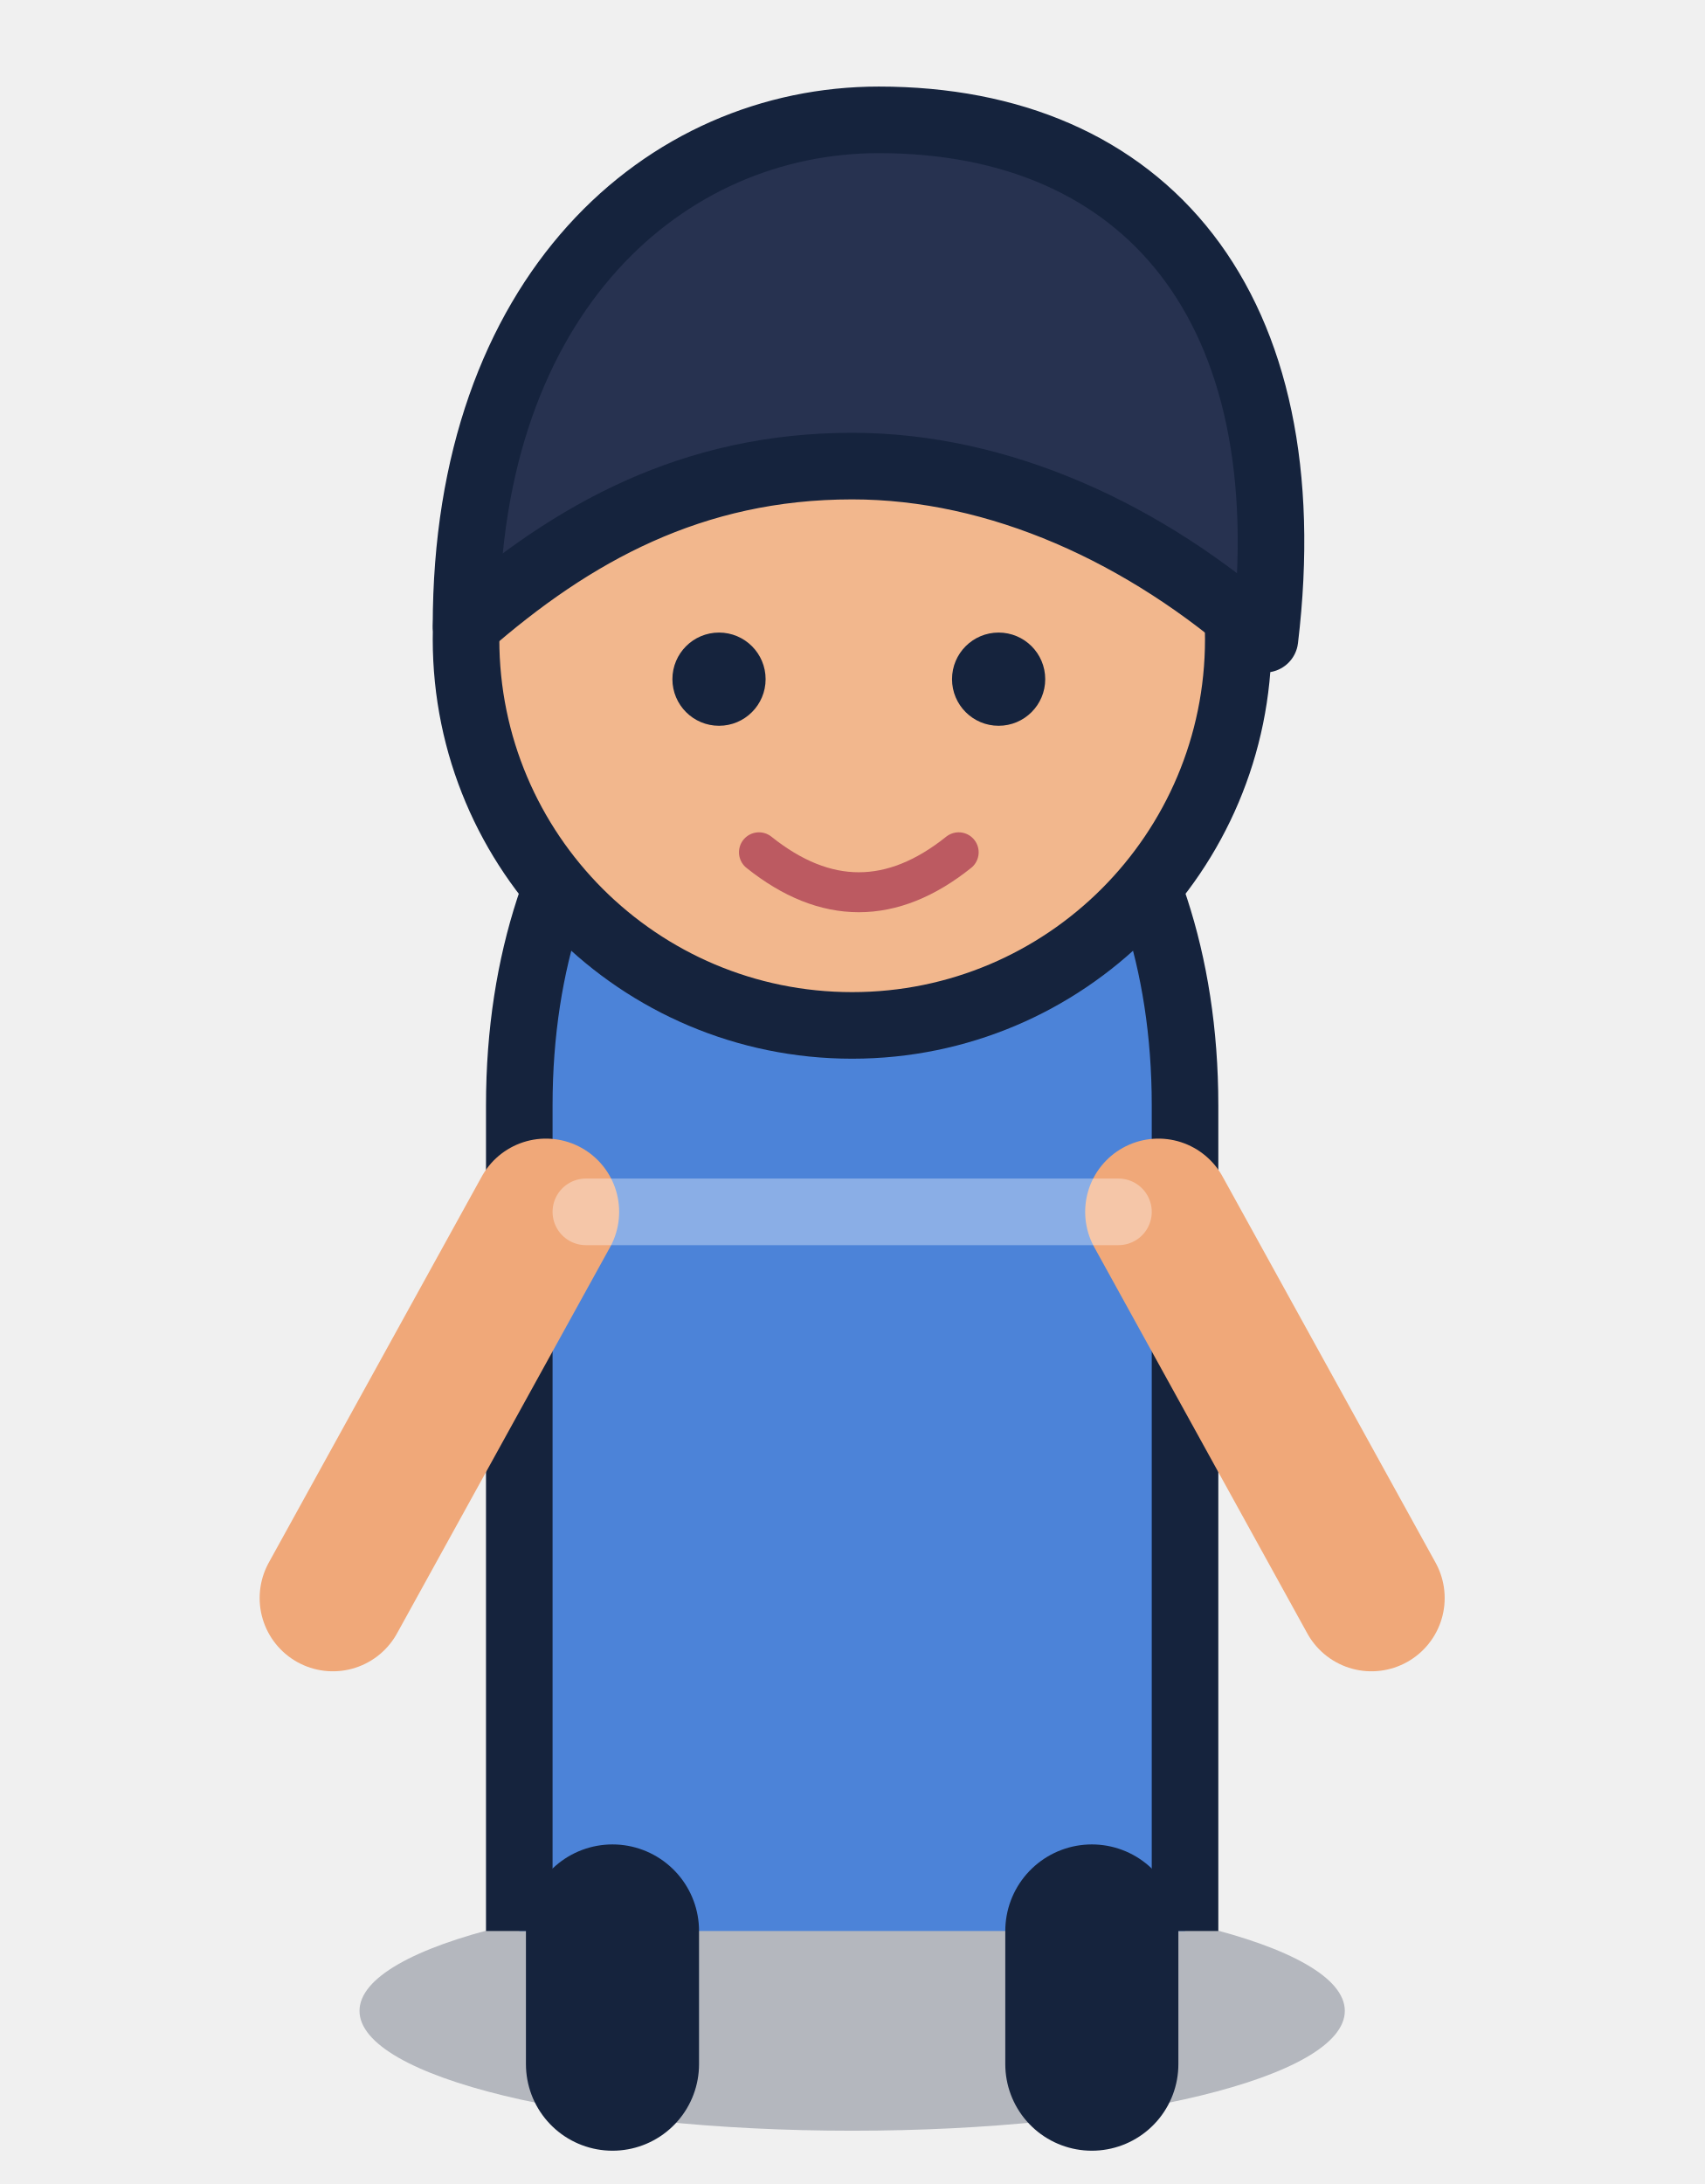
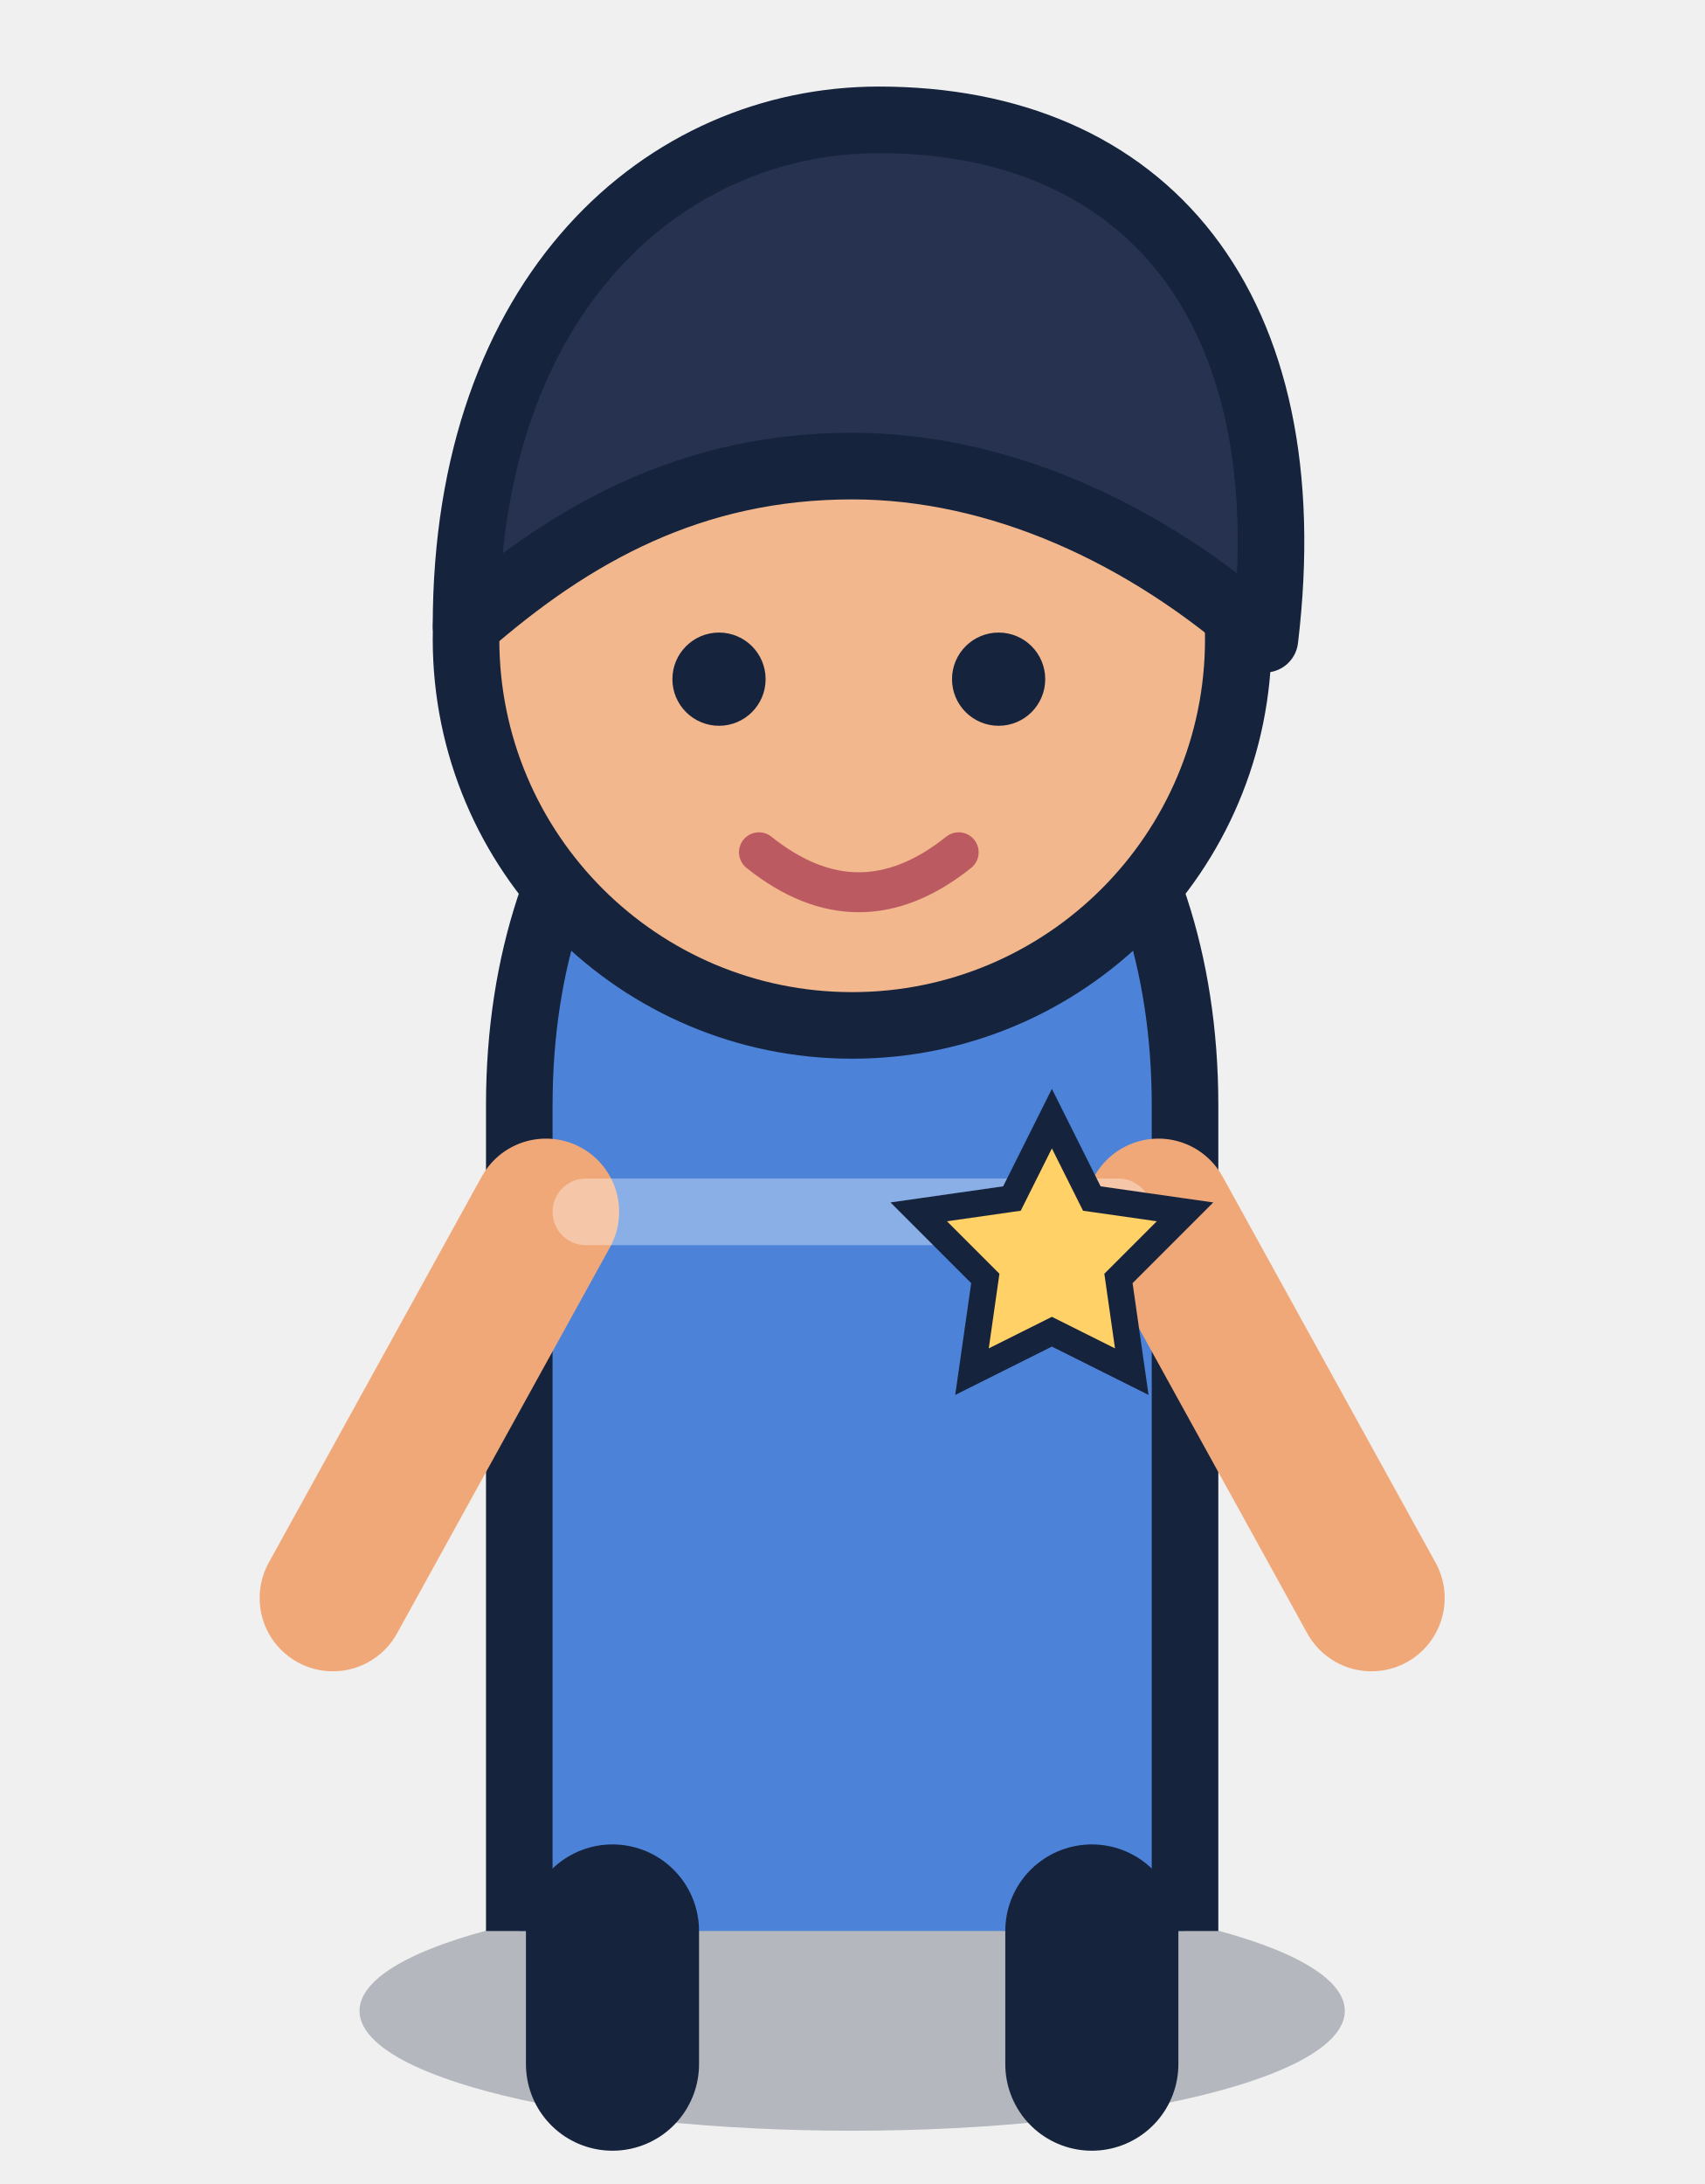
<svg xmlns="http://www.w3.org/2000/svg" viewBox="0 0 128 164">
  <ellipse cx="64" cy="151" rx="37" ry="9" fill="#18243c" opacity=".28" />
  <path d="M39 145V83c0-22 13-35 25-35s25 13 25 35v62" fill="#4c83d8" stroke="#15233d" stroke-width="5" stroke-linejoin="round" />
  <path d="M41 91 25 120M87 91l16 29" stroke="#f0a879" stroke-width="11" stroke-linecap="round" />
  <path d="M46 145v10M82 145v10" stroke="#15233d" stroke-width="13" stroke-linecap="round" />
  <circle cx="64" cy="48" r="29" fill="#f2b78d" stroke="#15233d" stroke-width="5" />
  <path d="M35 47c0-25 15-38 31-38 20 0 32 14 29 39-9-8-20-13-31-13-12 0-21 5-29 12Z" fill="#273250" stroke="#15233d" stroke-width="5" stroke-linejoin="round" />
  <circle cx="54" cy="51" r="3.5" fill="#15233d" />
  <circle cx="75" cy="51" r="3.5" fill="#15233d" />
  <path d="M57 64c5 4 10 4 15 0" fill="none" stroke="#bc5a61" stroke-width="3" stroke-linecap="round" />
  <path d="M44 91h40" stroke="#fff" stroke-opacity=".35" stroke-width="5" stroke-linecap="round" />
+   <path d="m79 84 3 6 7 1-5 5 1 7-6-3-6 3 1-7-5-5 7-1Z" fill="#ffd166" stroke="#15233d" stroke-width="2" />
</svg>
